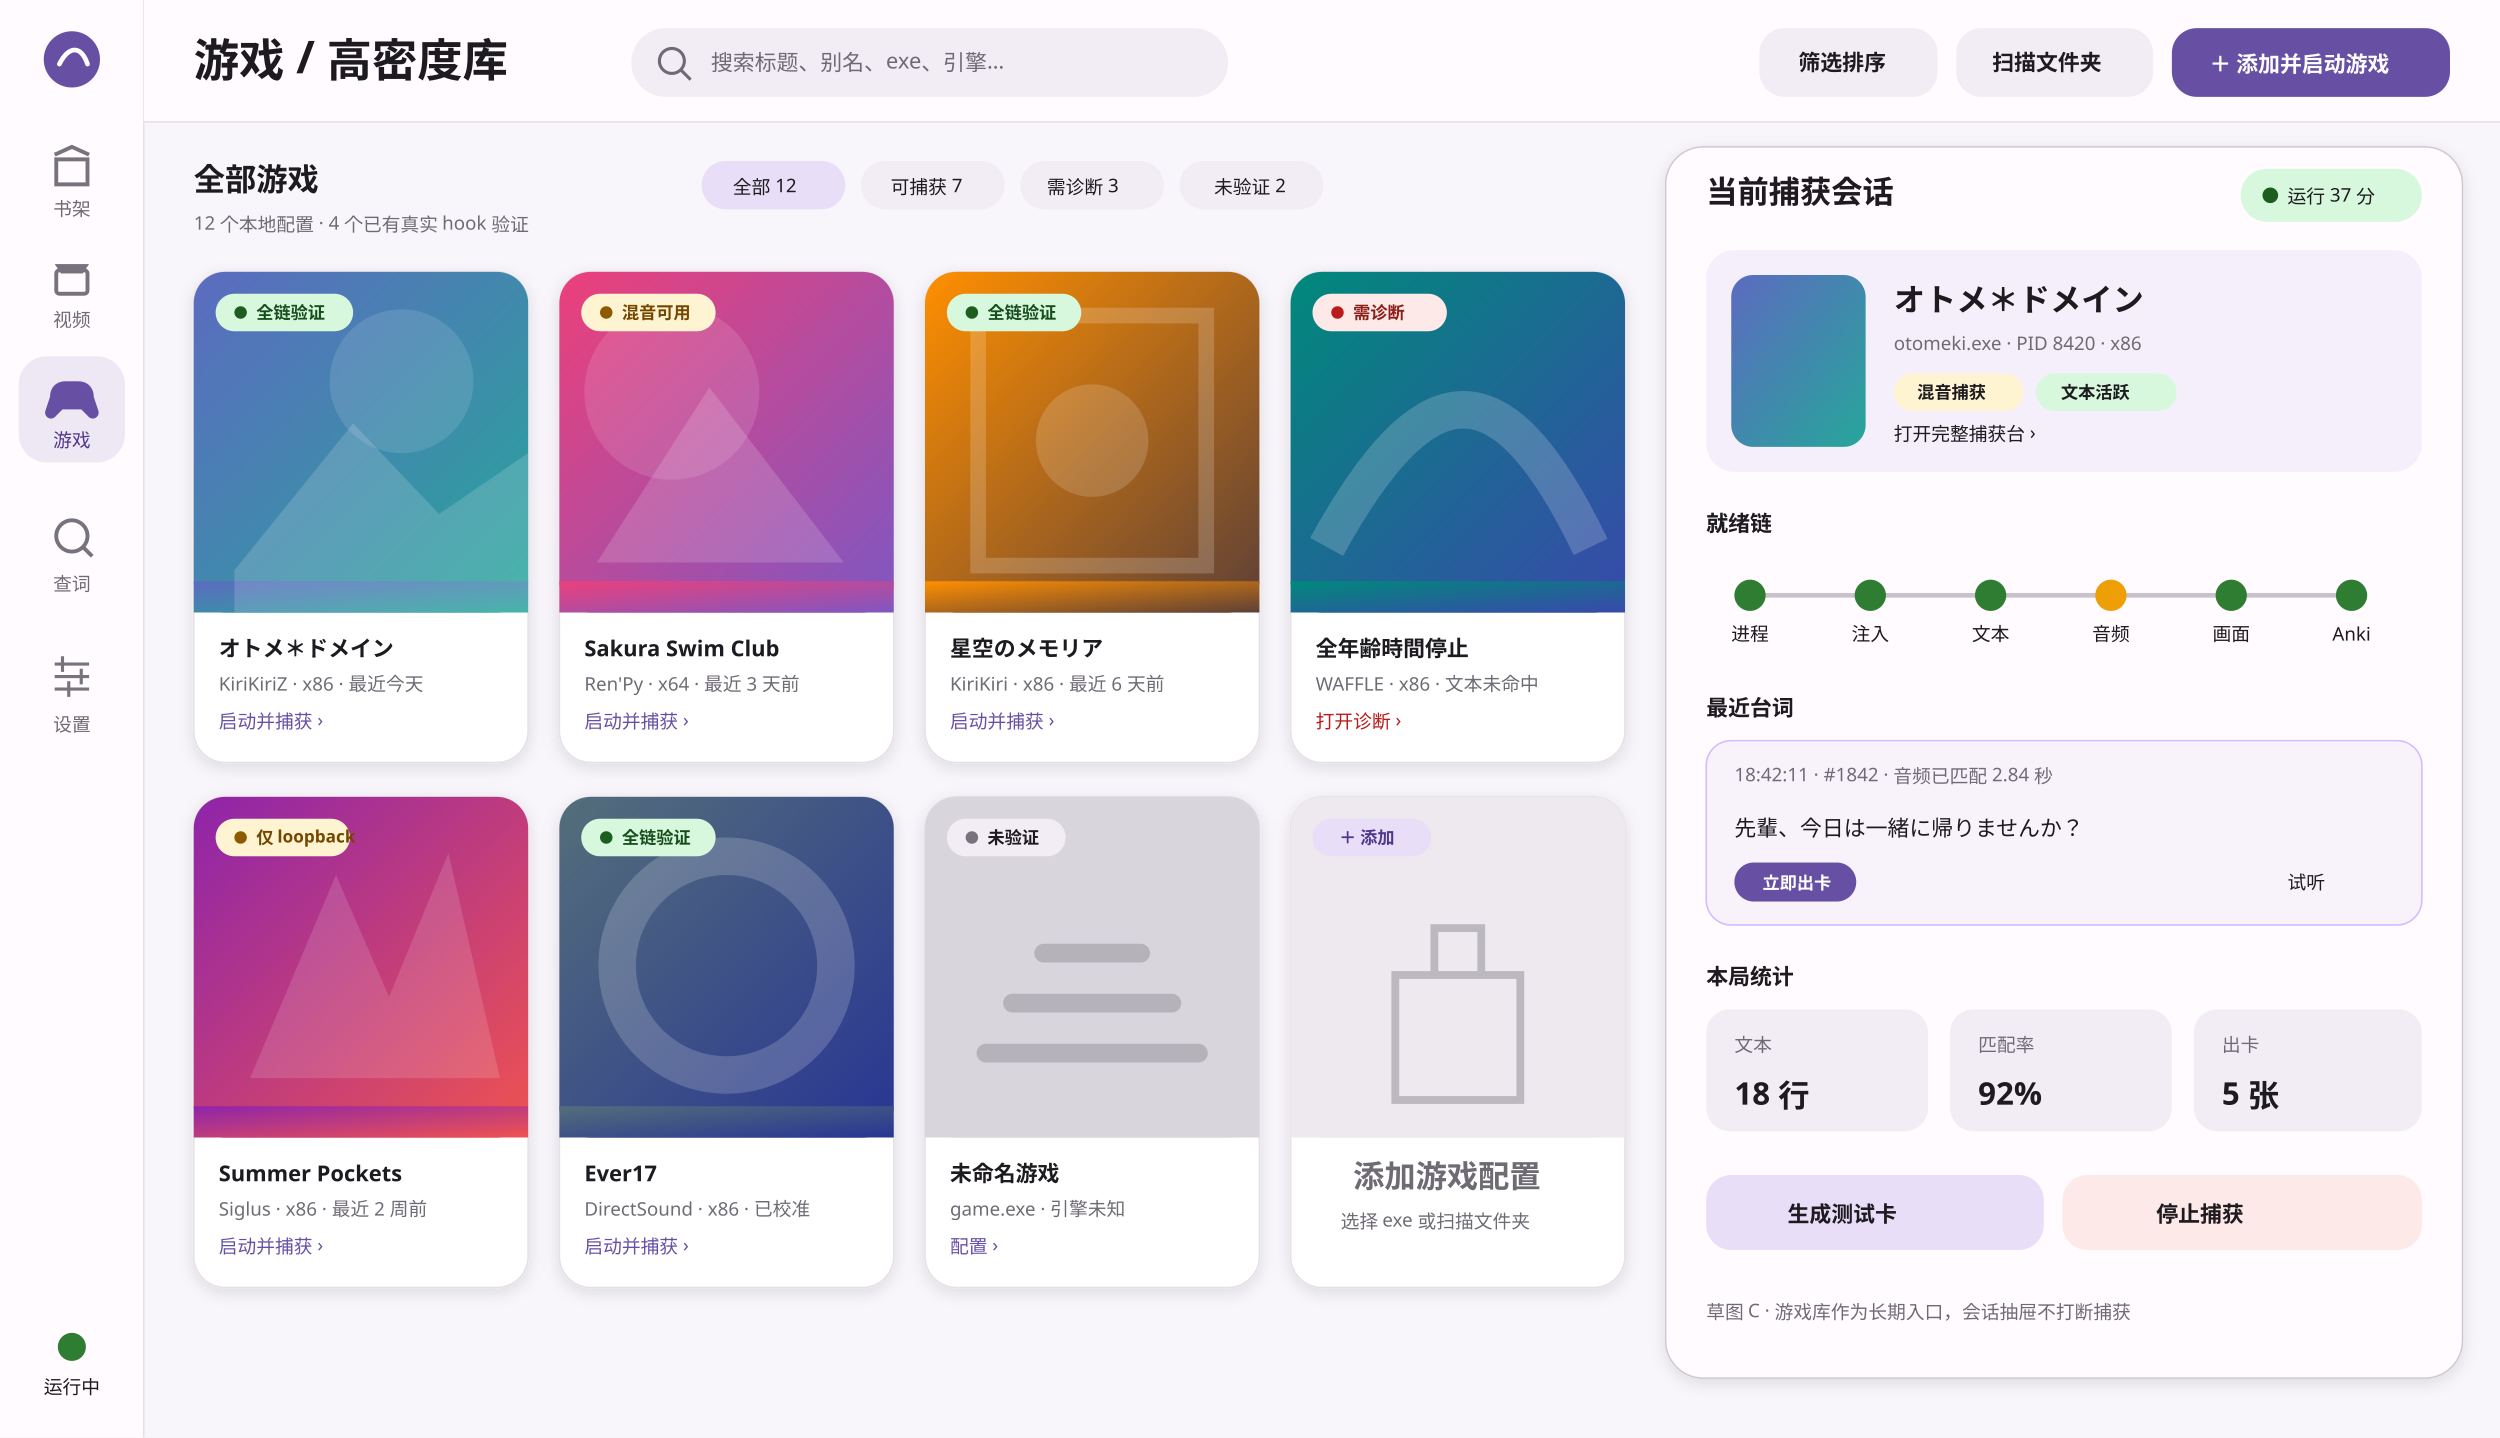
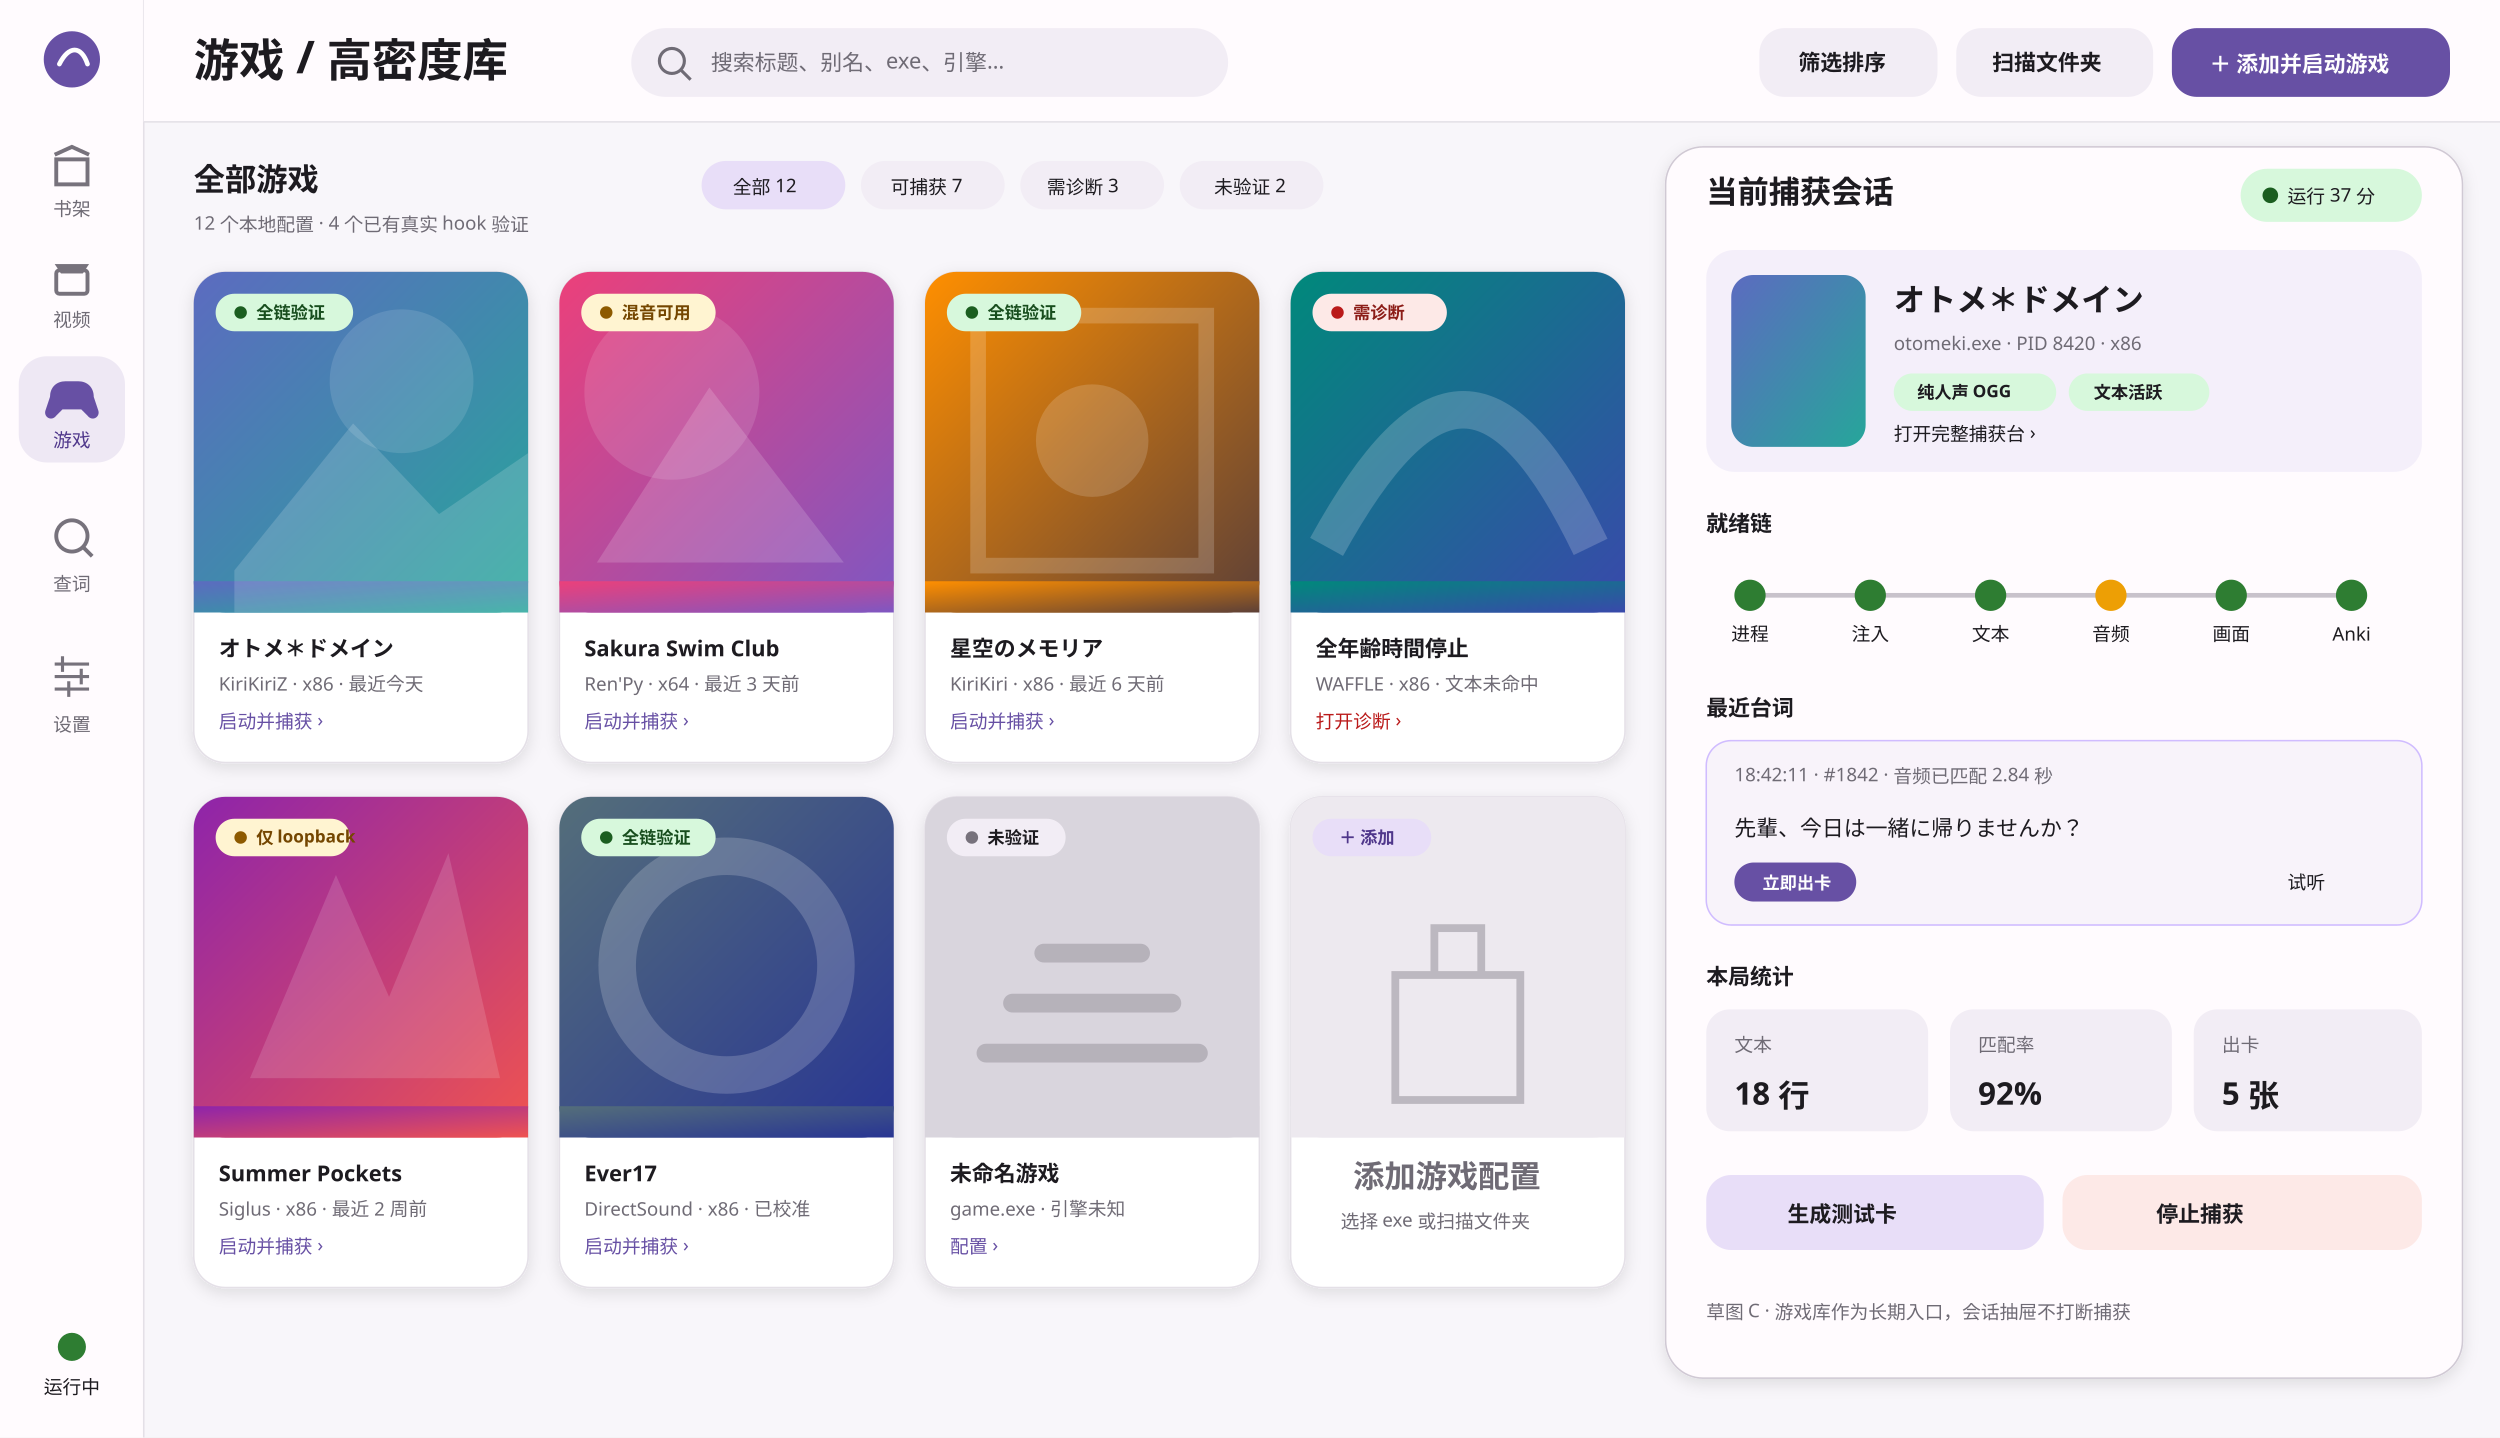
<svg xmlns="http://www.w3.org/2000/svg" width="1600" height="920" viewBox="0 0 1600 920">
  <defs>
    <linearGradient id="c1" x1="0" y1="0" x2="1" y2="1">
      <stop stop-color="#5c6bc0" />
      <stop offset="1" stop-color="#26a69a" />
    </linearGradient>
    <linearGradient id="c2" x1="0" y1="0" x2="1" y2="1">
      <stop stop-color="#ec407a" />
      <stop offset="1" stop-color="#7e57c2" />
    </linearGradient>
    <linearGradient id="c3" x1="0" y1="0" x2="1" y2="1">
      <stop stop-color="#ff8f00" />
      <stop offset="1" stop-color="#5d4037" />
    </linearGradient>
    <linearGradient id="c4" x1="0" y1="0" x2="1" y2="1">
      <stop stop-color="#00897b" />
      <stop offset="1" stop-color="#3949ab" />
    </linearGradient>
    <linearGradient id="c5" x1="0" y1="0" x2="1" y2="1">
      <stop stop-color="#8e24aa" />
      <stop offset="1" stop-color="#ef5350" />
    </linearGradient>
    <linearGradient id="c6" x1="0" y1="0" x2="1" y2="1">
      <stop stop-color="#546e7a" />
      <stop offset="1" stop-color="#283593" />
    </linearGradient>
    <filter id="shadowC" x="-20%" y="-20%" width="140%" height="140%">
      <feDropShadow dx="0" dy="3" stdDeviation="5" flood-color="#1d192b" flood-opacity="0.11" />
    </filter>
    <style>
      .t{font-family:"Segoe UI","Microsoft YaHei",sans-serif;fill:#1d1b20}.muted{fill:#6f6b75}
      .small{font-size:12px}.body{font-size:14px}.label{font-size:14px;font-weight:650}.title{font-size:20px;font-weight:700}.h1{font-size:29px;font-weight:750}.chip{font-size:11px;font-weight:650}
      .panel{fill:#fff;stroke:#e4e0e7;stroke-width:1}.hair{stroke:#e4e0e7;stroke-width:1}
    </style>
  </defs>
  <rect width="1600" height="920" fill="#f8f6fa" />
  <rect x="0" y="0" width="92" height="920" fill="#fffbfe" />
  <line x1="92" y1="0" x2="92" y2="920" stroke="#e4e0e7" />
  <circle cx="46" cy="38" r="18" fill="#6750a4" />
  <path d="M38 41c6-12 14-12 18 0" fill="none" stroke="#fff" stroke-width="3" stroke-linecap="round" />
  <g class="t small" text-anchor="middle">
    <path d="M36 102h20v16H36zM35 99l11-5 11 5" fill="none" stroke="#77727c" stroke-width="2.5" />
    <text x="46" y="138" class="muted">书架</text>
    <rect x="36" y="173" width="20" height="15" rx="2" fill="none" stroke="#77727c" stroke-width="2.5" />
    <path d="M35 169h22l-4 6H39z" fill="#77727c" />
    <text x="46" y="209" class="muted">视频</text>
    <rect x="12" y="228" width="68" height="68" rx="18" fill="#eee8f4" />
    <path d="M32 254c0-6 4-10 10-10h8c6 0 10 4 10 10l3 9c1 4-4 7-7 3l-4-4H40l-4 4c-3 4-8 1-7-3z" fill="#6750a4" />
    <text x="46" y="286" fill="#4f378b">游戏</text>
    <circle cx="46" cy="343" r="10" fill="none" stroke="#77727c" stroke-width="2.5" />
    <line x1="53" y1="350" x2="59" y2="356" stroke="#77727c" stroke-width="2.5" />
    <text x="46" y="378" class="muted">查词</text>
    <path d="M35 425h22M35 433h22M35 441h22M40 420v10M52 428v10M44 436v10" stroke="#77727c" stroke-width="2" />
    <text x="46" y="468" class="muted">设置</text>
  </g>
  <circle cx="46" cy="862" r="9" fill="#2e7d32" />
  <text x="46" y="892" class="t small" text-anchor="middle">运行中</text>
  <rect x="92" y="0" width="1508" height="78" fill="#fffbfe" />
  <line x1="92" y1="78" x2="1600" y2="78" stroke="#e4e0e7" />
  <text x="124" y="49" class="t h1">游戏 / 高密度库</text>
  <rect x="404" y="18" width="382" height="44" rx="22" fill="#f2edf5" />
  <circle cx="430" cy="39" r="8" fill="none" stroke="#6f6b75" stroke-width="2" />
  <line x1="436" y1="45" x2="442" y2="51" stroke="#6f6b75" stroke-width="2" />
  <text x="455" y="45" class="t body muted">搜索标题、别名、exe、引擎…</text>
  <rect x="1126" y="18" width="114" height="44" rx="16" fill="#f2edf5" />
  <text x="1151" y="45" class="t label">筛选排序</text>
  <rect x="1252" y="18" width="126" height="44" rx="16" fill="#f2edf5" />
  <text x="1275" y="45" class="t label">扫描文件夹</text>
  <rect x="1390" y="18" width="178" height="44" rx="16" fill="#6750a4" />
  <text x="1414" y="46" font-family="Segoe UI,Microsoft YaHei" font-size="14" font-weight="700" fill="#fff">＋ 添加并启动游戏</text>
  <text x="124" y="122" class="t title">全部游戏</text>
  <text x="124" y="147" class="t small muted">12 个本地配置 · 4 个已有真实 hook 验证</text>
  <rect x="449" y="103" width="92" height="31" rx="15.5" fill="#e8def8" />
  <text x="469" y="124" class="t small" fill="#4f378b">全部 12</text>
  <rect x="551" y="103" width="92" height="31" rx="15.5" fill="#f2edf5" />
  <text x="570" y="124" class="t small">可捕获 7</text>
  <rect x="653" y="103" width="92" height="31" rx="15.5" fill="#f2edf5" />
  <text x="670" y="124" class="t small">需诊断 3</text>
  <rect x="755" y="103" width="92" height="31" rx="15.5" fill="#f2edf5" />
  <text x="777" y="124" class="t small">未验证 2</text>
  <g filter="url(#shadowC)">
    <rect x="124" y="174" width="214" height="314" rx="20" class="panel" />
    <rect x="358" y="174" width="214" height="314" rx="20" class="panel" />
    <rect x="592" y="174" width="214" height="314" rx="20" class="panel" />
    <rect x="826" y="174" width="214" height="314" rx="20" class="panel" />
    <rect x="124" y="510" width="214" height="314" rx="20" class="panel" />
    <rect x="358" y="510" width="214" height="314" rx="20" class="panel" />
    <rect x="592" y="510" width="214" height="314" rx="20" class="panel" />
    <rect x="826" y="510" width="214" height="314" rx="20" class="panel" />
  </g>
  <g>
    <rect x="124" y="174" width="214" height="218" rx="20" fill="url(#c1)" />
    <rect x="124" y="372" width="214" height="20" fill="url(#c1)" />
    <circle cx="257" cy="244" r="46" fill="#fff" fill-opacity="0.12" />
    <path d="M150 365l76-94 55 58 57-39v102H150z" fill="#fff" fill-opacity="0.16" />
    <rect x="358" y="174" width="214" height="218" rx="20" fill="url(#c2)" />
    <rect x="358" y="372" width="214" height="20" fill="url(#c2)" />
    <circle cx="430" cy="251" r="56" fill="#fff" fill-opacity="0.12" />
    <path d="M382 360l72-112 86 112z" fill="#fff" fill-opacity="0.16" />
    <rect x="592" y="174" width="214" height="218" rx="20" fill="url(#c3)" />
    <rect x="592" y="372" width="214" height="20" fill="url(#c3)" />
    <path d="M626 202h146v160H626z" fill="none" stroke="#fff" stroke-opacity="0.18" stroke-width="10" />
    <circle cx="699" cy="282" r="36" fill="#fff" fill-opacity="0.16" />
    <rect x="826" y="174" width="214" height="218" rx="20" fill="url(#c4)" />
    <rect x="826" y="372" width="214" height="20" fill="url(#c4)" />
    <path d="M849 350c65-118 113-116 169 0" fill="none" stroke="#fff" stroke-opacity="0.19" stroke-width="24" />
    <rect x="124" y="510" width="214" height="218" rx="20" fill="url(#c5)" />
    <rect x="124" y="708" width="214" height="20" fill="url(#c5)" />
    <path d="M160 690l55-130 34 78 38-92 33 144z" fill="#fff" fill-opacity="0.14" />
    <rect x="358" y="510" width="214" height="218" rx="20" fill="url(#c6)" />
    <rect x="358" y="708" width="214" height="20" fill="url(#c6)" />
    <circle cx="465" cy="618" r="70" fill="none" stroke="#fff" stroke-opacity="0.18" stroke-width="24" />
    <rect x="592" y="510" width="214" height="218" rx="20" fill="#d9d5dd" />
    <rect x="592" y="708" width="214" height="20" fill="#d9d5dd" />
    <path d="M631 674h136M648 642h102M668 610h62" stroke="#8c8791" stroke-width="12" stroke-linecap="round" opacity="0.45" />
    <rect x="826" y="510" width="214" height="218" rx="20" fill="#ede9ef" />
    <rect x="826" y="708" width="214" height="20" fill="#ede9ef" />
    <path d="M918 594h30v30h-30zM893 624h80v80h-80z" fill="none" stroke="#8c8791" stroke-width="5" opacity="0.5" />
  </g>
  <g class="t chip">
    <rect x="138" y="188" width="88" height="24" rx="12" fill="#d7f8dc" />
    <circle cx="154" cy="200" r="4" fill="#1b5e20" />
    <text x="164" y="204" fill="#174d1d">全链验证</text>
    <rect x="372" y="188" width="86" height="24" rx="12" fill="#fff4d1" />
    <circle cx="388" cy="200" r="4" fill="#8d5a00" />
    <text x="398" y="204" fill="#744600">混音可用</text>
    <rect x="606" y="188" width="86" height="24" rx="12" fill="#d7f8dc" />
    <circle cx="622" cy="200" r="4" fill="#1b5e20" />
    <text x="632" y="204" fill="#174d1d">全链验证</text>
    <rect x="840" y="188" width="86" height="24" rx="12" fill="#fde9e7" />
    <circle cx="856" cy="200" r="4" fill="#ba1a1a" />
    <text x="866" y="204" fill="#8c1d18">需诊断</text>
    <rect x="138" y="524" width="86" height="24" rx="12" fill="#fff4d1" />
    <circle cx="154" cy="536" r="4" fill="#8d5a00" />
    <text x="164" y="540" fill="#744600">仅 loopback</text>
    <rect x="372" y="524" width="86" height="24" rx="12" fill="#d7f8dc" />
    <circle cx="388" cy="536" r="4" fill="#1b5e20" />
    <text x="398" y="540" fill="#174d1d">全链验证</text>
    <rect x="606" y="524" width="76" height="24" rx="12" fill="#f2edf5" />
    <circle cx="622" cy="536" r="4" fill="#77727c" />
    <text x="632" y="540">未验证</text>
    <rect x="840" y="524" width="76" height="24" rx="12" fill="#e8def8" />
    <text x="857" y="540" fill="#4f378b">＋ 添加</text>
  </g>
  <g class="t">
    <text x="140" y="420" class="label">オトメ＊ドメイン</text>
    <text x="140" y="442" class="small muted">KiriKiriZ · x86 · 最近今天</text>
    <text x="140" y="466" class="small" fill="#6750a4">启动并捕获  ›</text>
    <text x="374" y="420" class="label">Sakura Swim Club</text>
    <text x="374" y="442" class="small muted">Ren'Py · x64 · 最近 3 天前</text>
    <text x="374" y="466" class="small" fill="#6750a4">启动并捕获  ›</text>
    <text x="608" y="420" class="label">星空のメモリア</text>
    <text x="608" y="442" class="small muted">KiriKiri · x86 · 最近 6 天前</text>
    <text x="608" y="466" class="small" fill="#6750a4">启动并捕获  ›</text>
    <text x="842" y="420" class="label">全年齢時間停止</text>
    <text x="842" y="442" class="small muted">WAFFLE · x86 · 文本未命中</text>
    <text x="842" y="466" class="small" fill="#ba1a1a">打开诊断  ›</text>
    <text x="140" y="756" class="label">Summer Pockets</text>
    <text x="140" y="778" class="small muted">Siglus · x86 · 最近 2 周前</text>
    <text x="140" y="802" class="small" fill="#6750a4">启动并捕获  ›</text>
    <text x="374" y="756" class="label">Ever17</text>
    <text x="374" y="778" class="small muted">DirectSound · x86 · 已校准</text>
    <text x="374" y="802" class="small" fill="#6750a4">启动并捕获  ›</text>
    <text x="608" y="756" class="label">未命名游戏</text>
    <text x="608" y="778" class="small muted">game.exe · 引擎未知</text>
    <text x="608" y="802" class="small" fill="#6750a4">配置  ›</text>
    <text x="866" y="760" class="title" fill="#6f6b75">添加游戏配置</text>
    <text x="858" y="786" class="small muted">选择 exe 或扫描文件夹</text>
  </g>
  <rect x="1066" y="94" width="510" height="788" rx="24" fill="#fffbfe" stroke="#d0c9d4" filter="url(#shadowC)" />
  <text x="1092" y="130" class="t title">当前捕获会话</text>
  <rect x="1434" y="108" width="116" height="34" rx="17" fill="#d7f8dc" />
  <circle cx="1453" cy="125" r="5" fill="#1b5e20" />
  <text x="1464" y="130" class="t small" fill="#174d1d">运行 37 分</text>
  <rect x="1092" y="160" width="458" height="142" rx="18" fill="#f4effa" />
  <rect x="1108" y="176" width="86" height="110" rx="14" fill="url(#c1)" />
  <text x="1212" y="199" class="t title">オトメ＊ドメイン</text>
  <text x="1212" y="224" class="t small muted">otomeki.exe · PID 8420 · x86</text>
-   <rect x="1212" y="239" width="83" height="24" rx="12" fill="#fff4d1" />
-   <text x="1227" y="255" class="t chip" fill="#744600">混音捕获</text>
-   <rect x="1303" y="239" width="90" height="24" rx="12" fill="#d7f8dc" />
-   <text x="1319" y="255" class="t chip" fill="#174d1d">文本活跃</text>
+   <rect x="1212" y="239" width="104" height="24" rx="12" fill="#d7f8dc" />
+   <text x="1227" y="255" class="t chip" fill="#174d1d">纯人声 OGG</text>
+   <rect x="1324" y="239" width="90" height="24" rx="12" fill="#d7f8dc" />
+   <text x="1340" y="255" class="t chip" fill="#174d1d">文本活跃</text>
  <text x="1212" y="282" class="t small" fill="#6750a4">打开完整捕获台  ›</text>
  <text x="1092" y="340" class="t label">就绪链</text>
  <line x1="1120" y1="381" x2="1506" y2="381" stroke="#c8c2cb" stroke-width="3" />
  <g class="t small" text-anchor="middle">
    <circle cx="1120" cy="381" r="10" fill="#2e7d32" />
    <text x="1120" y="410">进程</text>
    <circle cx="1197" cy="381" r="10" fill="#2e7d32" />
    <text x="1197" y="410">注入</text>
    <circle cx="1274" cy="381" r="10" fill="#2e7d32" />
    <text x="1274" y="410">文本</text>
    <circle cx="1351" cy="381" r="10" fill="#ed9f05" />
    <text x="1351" y="410">音频</text>
    <circle cx="1428" cy="381" r="10" fill="#2e7d32" />
    <text x="1428" y="410">画面</text>
    <circle cx="1505" cy="381" r="10" fill="#2e7d32" />
    <text x="1505" y="410">Anki</text>
  </g>
  <text x="1092" y="458" class="t label">最近台词</text>
  <rect x="1092" y="474" width="458" height="118" rx="16" fill="#f8f3fa" stroke="#d0bcff" />
  <text x="1110" y="500" class="t small muted">18:42:11 · #1842 · 音频已匹配 2.84 秒</text>
  <text x="1110" y="535" class="t body" font-size="17">先輩、今日は一緒に帰りませんか？</text>
  <rect x="1110" y="552" width="78" height="25" rx="12.5" fill="#6750a4" />
  <text x="1128" y="569" font-family="Segoe UI,Microsoft YaHei" font-size="11" font-weight="700" fill="#fff">立即出卡</text>
  <text x="1464" y="569" class="t small" fill="#6750a4">试听</text>
  <text x="1092" y="630" class="t label">本局统计</text>
  <rect x="1092" y="646" width="142" height="78" rx="15" fill="#f2edf5" />
  <text x="1110" y="673" class="t small muted">文本</text>
  <text x="1110" y="707" class="t title">18 行</text>
  <rect x="1248" y="646" width="142" height="78" rx="15" fill="#f2edf5" />
  <text x="1266" y="673" class="t small muted">匹配率</text>
  <text x="1266" y="707" class="t title">92%</text>
  <rect x="1404" y="646" width="146" height="78" rx="15" fill="#f2edf5" />
  <text x="1422" y="673" class="t small muted">出卡</text>
  <text x="1422" y="707" class="t title">5 张</text>
  <rect x="1092" y="752" width="216" height="48" rx="16" fill="#e8def8" />
  <text x="1144" y="782" class="t label" fill="#4f378b">生成测试卡</text>
  <rect x="1320" y="752" width="230" height="48" rx="16" fill="#fde9e7" />
  <text x="1380" y="782" class="t label" fill="#8c1d18">停止捕获</text>
  <text x="1092" y="844" class="t small muted">草图 C · 游戏库作为长期入口，会话抽屉不打断捕获</text>
</svg>
